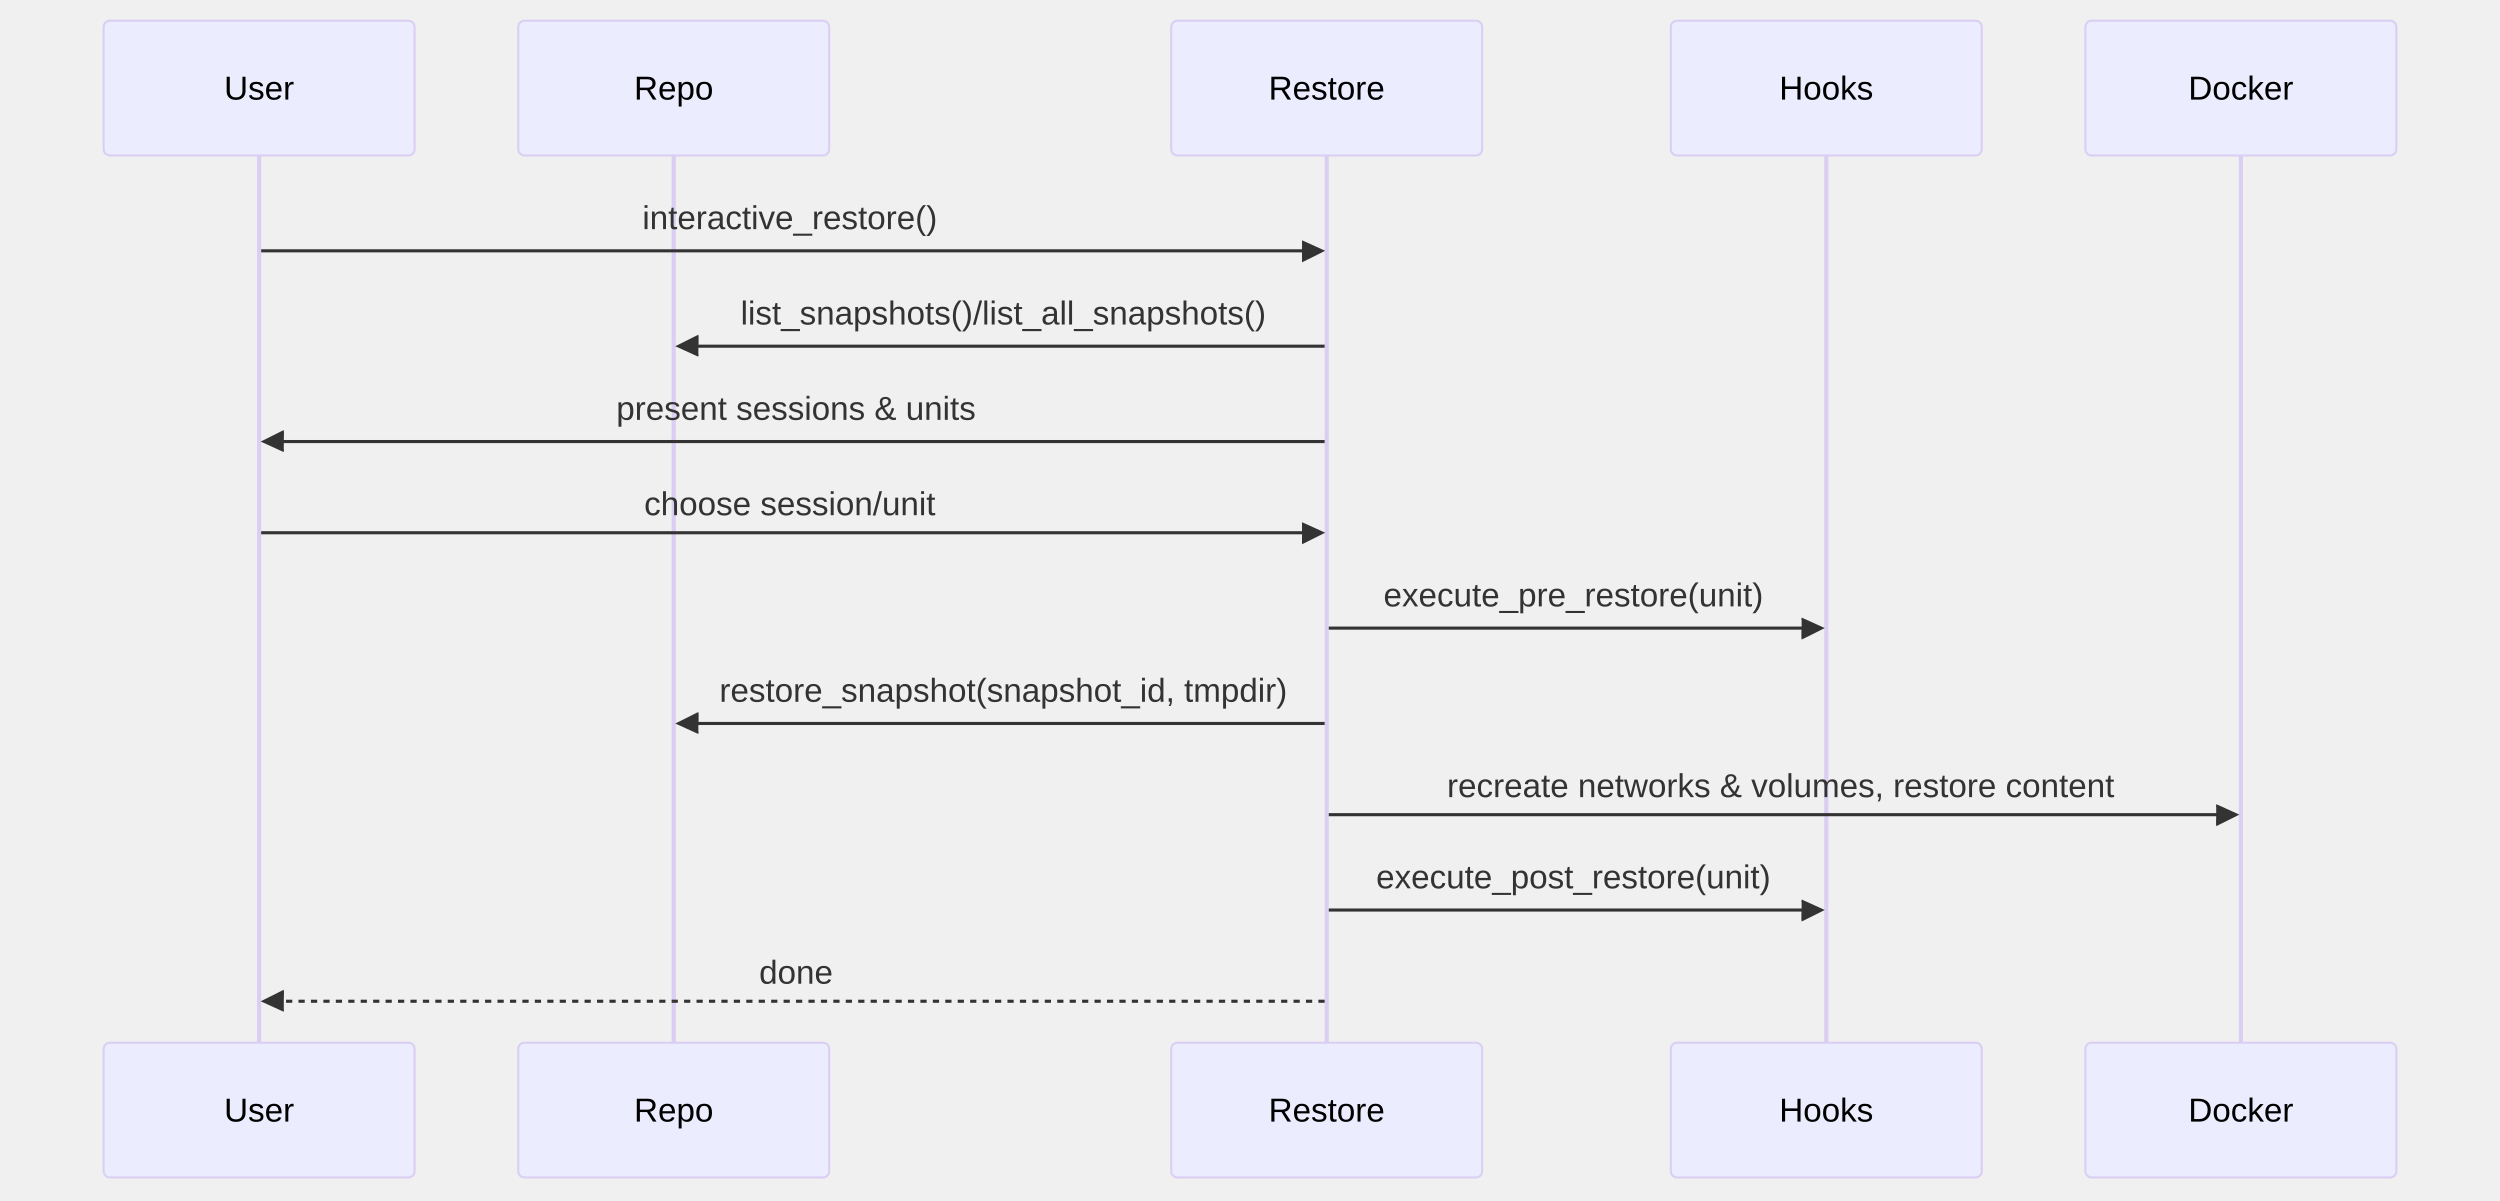
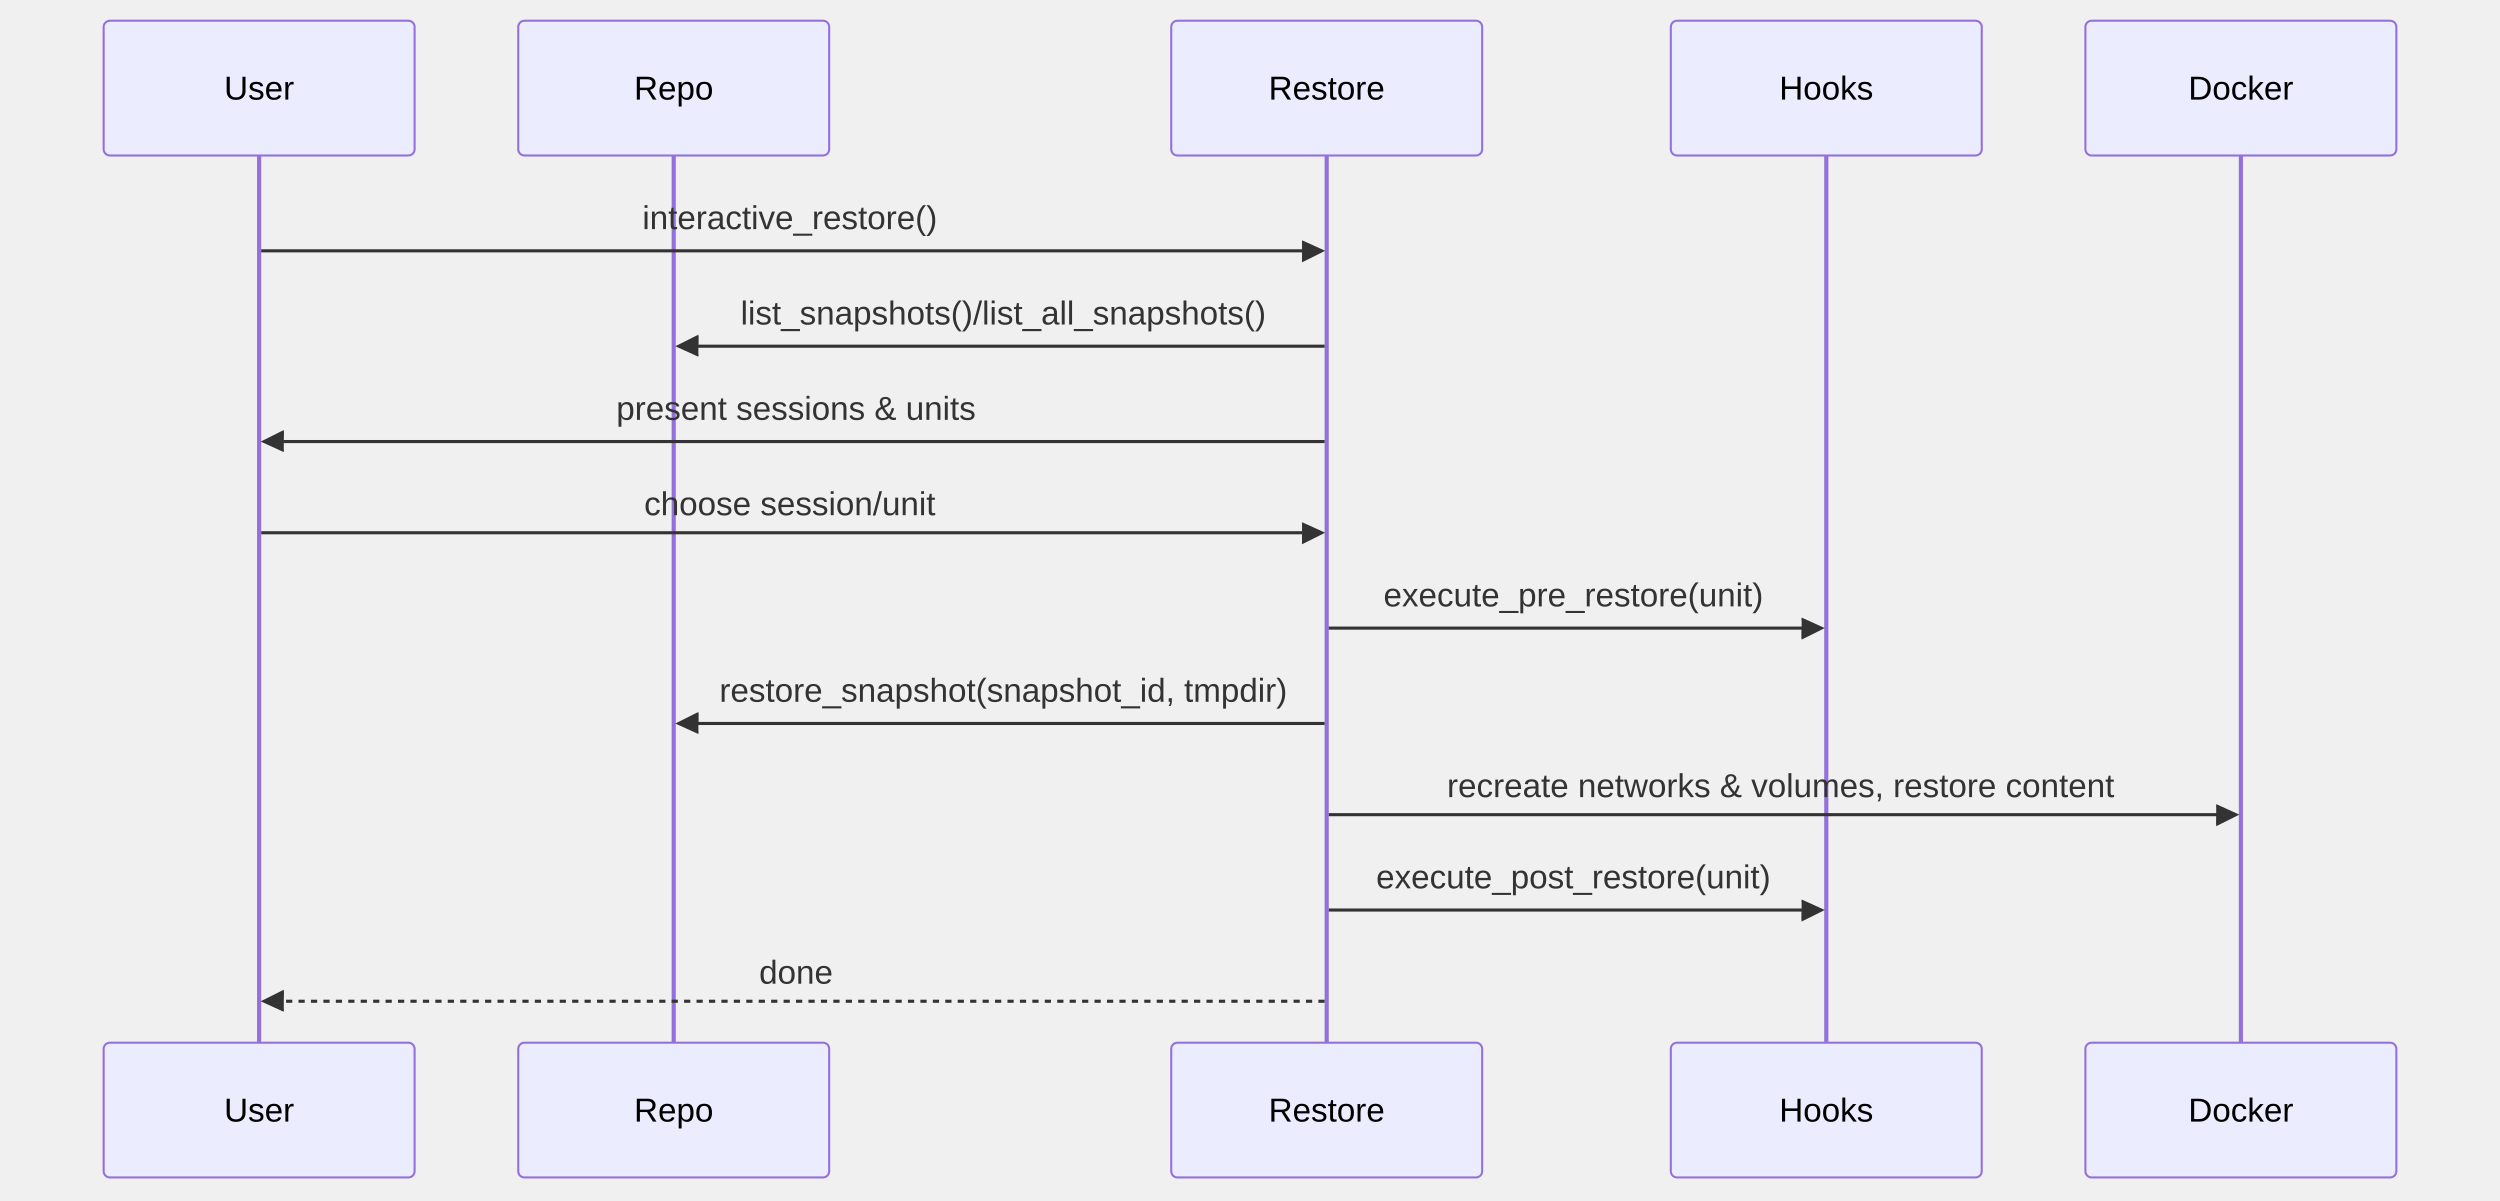
<svg xmlns="http://www.w3.org/2000/svg" id="my-svg" width="100%" style="max-width: 1206px; background-color: white;" viewBox="-50 -10 1206 579" role="graphics-document document" aria-roledescription="sequence">
  <g>
    <rect x="956" y="493" fill="#eaeaea" stroke="#666" width="150" height="65" name="Docker" rx="3" ry="3" class="actor actor-bottom" />
    <text x="1031" y="525.5" dominant-baseline="central" alignment-baseline="central" class="actor actor-box" style="text-anchor: middle; font-size: 16px; font-weight: 400;">
      <tspan x="1031" dy="0">Docker</tspan>
    </text>
  </g>
  <g>
    <rect x="756" y="493" fill="#eaeaea" stroke="#666" width="150" height="65" name="Hooks" rx="3" ry="3" class="actor actor-bottom" />
    <text x="831" y="525.5" dominant-baseline="central" alignment-baseline="central" class="actor actor-box" style="text-anchor: middle; font-size: 16px; font-weight: 400;">
      <tspan x="831" dy="0">Hooks</tspan>
    </text>
  </g>
  <g>
    <rect x="515" y="493" fill="#eaeaea" stroke="#666" width="150" height="65" name="Restore" rx="3" ry="3" class="actor actor-bottom" />
    <text x="590" y="525.5" dominant-baseline="central" alignment-baseline="central" class="actor actor-box" style="text-anchor: middle; font-size: 16px; font-weight: 400;">
      <tspan x="590" dy="0">Restore</tspan>
    </text>
  </g>
  <g>
    <rect x="200" y="493" fill="#eaeaea" stroke="#666" width="150" height="65" name="Repo" rx="3" ry="3" class="actor actor-bottom" />
    <text x="275" y="525.5" dominant-baseline="central" alignment-baseline="central" class="actor actor-box" style="text-anchor: middle; font-size: 16px; font-weight: 400;">
      <tspan x="275" dy="0">Repo</tspan>
    </text>
  </g>
  <g>
    <rect x="0" y="493" fill="#eaeaea" stroke="#666" width="150" height="65" name="User" rx="3" ry="3" class="actor actor-bottom" />
    <text x="75" y="525.5" dominant-baseline="central" alignment-baseline="central" class="actor actor-box" style="text-anchor: middle; font-size: 16px; font-weight: 400;">
      <tspan x="75" dy="0">User</tspan>
    </text>
  </g>
  <g>
-     <line id="actor4" x1="1031" y1="65" x2="1031" y2="493" class="actor-line 200" stroke-width="0.5px" stroke="#999" name="Docker" />
-     <g id="root-4">
+     <line id="actor4" x1="1031" y1="65" x2="1031" y2="493" class="actor-line 200" stroke-width="0.5px" stroke="#999" name="Docker" data-et="life-line" data-id="Docker" />
+     <g id="root-4" data-et="participant" data-type="participant" data-id="Docker">
      <rect x="956" y="0" fill="#eaeaea" stroke="#666" width="150" height="65" name="Docker" rx="3" ry="3" class="actor actor-top" />
      <text x="1031" y="32.5" dominant-baseline="central" alignment-baseline="central" class="actor actor-box" style="text-anchor: middle; font-size: 16px; font-weight: 400;">
        <tspan x="1031" dy="0">Docker</tspan>
      </text>
    </g>
  </g>
  <g>
-     <line id="actor3" x1="831" y1="65" x2="831" y2="493" class="actor-line 200" stroke-width="0.5px" stroke="#999" name="Hooks" />
-     <g id="root-3">
+     <line id="actor3" x1="831" y1="65" x2="831" y2="493" class="actor-line 200" stroke-width="0.5px" stroke="#999" name="Hooks" data-et="life-line" data-id="Hooks" />
+     <g id="root-3" data-et="participant" data-type="participant" data-id="Hooks">
      <rect x="756" y="0" fill="#eaeaea" stroke="#666" width="150" height="65" name="Hooks" rx="3" ry="3" class="actor actor-top" />
      <text x="831" y="32.5" dominant-baseline="central" alignment-baseline="central" class="actor actor-box" style="text-anchor: middle; font-size: 16px; font-weight: 400;">
        <tspan x="831" dy="0">Hooks</tspan>
      </text>
    </g>
  </g>
  <g>
-     <line id="actor2" x1="590" y1="65" x2="590" y2="493" class="actor-line 200" stroke-width="0.5px" stroke="#999" name="Restore" />
-     <g id="root-2">
+     <line id="actor2" x1="590" y1="65" x2="590" y2="493" class="actor-line 200" stroke-width="0.5px" stroke="#999" name="Restore" data-et="life-line" data-id="Restore" />
+     <g id="root-2" data-et="participant" data-type="participant" data-id="Restore">
      <rect x="515" y="0" fill="#eaeaea" stroke="#666" width="150" height="65" name="Restore" rx="3" ry="3" class="actor actor-top" />
      <text x="590" y="32.5" dominant-baseline="central" alignment-baseline="central" class="actor actor-box" style="text-anchor: middle; font-size: 16px; font-weight: 400;">
        <tspan x="590" dy="0">Restore</tspan>
      </text>
    </g>
  </g>
  <g>
-     <line id="actor1" x1="275" y1="65" x2="275" y2="493" class="actor-line 200" stroke-width="0.5px" stroke="#999" name="Repo" />
-     <g id="root-1">
+     <line id="actor1" x1="275" y1="65" x2="275" y2="493" class="actor-line 200" stroke-width="0.5px" stroke="#999" name="Repo" data-et="life-line" data-id="Repo" />
+     <g id="root-1" data-et="participant" data-type="participant" data-id="Repo">
      <rect x="200" y="0" fill="#eaeaea" stroke="#666" width="150" height="65" name="Repo" rx="3" ry="3" class="actor actor-top" />
      <text x="275" y="32.5" dominant-baseline="central" alignment-baseline="central" class="actor actor-box" style="text-anchor: middle; font-size: 16px; font-weight: 400;">
        <tspan x="275" dy="0">Repo</tspan>
      </text>
    </g>
  </g>
  <g>
-     <line id="actor0" x1="75" y1="65" x2="75" y2="493" class="actor-line 200" stroke-width="0.5px" stroke="#999" name="User" />
-     <g id="root-0">
+     <line id="actor0" x1="75" y1="65" x2="75" y2="493" class="actor-line 200" stroke-width="0.5px" stroke="#999" name="User" data-et="life-line" data-id="User" />
+     <g id="root-0" data-et="participant" data-type="participant" data-id="User">
      <rect x="0" y="0" fill="#eaeaea" stroke="#666" width="150" height="65" name="User" rx="3" ry="3" class="actor actor-top" />
      <text x="75" y="32.5" dominant-baseline="central" alignment-baseline="central" class="actor actor-box" style="text-anchor: middle; font-size: 16px; font-weight: 400;">
        <tspan x="75" dy="0">User</tspan>
      </text>
    </g>
  </g>
-   <style>#my-svg{font-family:"trebuchet ms",verdana,arial,sans-serif;font-size:16px;fill:#333;}@keyframes edge-animation-frame{from{stroke-dashoffset:0;}}@keyframes dash{to{stroke-dashoffset:0;}}#my-svg .edge-animation-slow{stroke-dasharray:9,5!important;stroke-dashoffset:900;animation:dash 50s linear infinite;stroke-linecap:round;}#my-svg .edge-animation-fast{stroke-dasharray:9,5!important;stroke-dashoffset:900;animation:dash 20s linear infinite;stroke-linecap:round;}#my-svg .error-icon{fill:#552222;}#my-svg .error-text{fill:#552222;stroke:#552222;}#my-svg .edge-thickness-normal{stroke-width:1px;}#my-svg .edge-thickness-thick{stroke-width:3.5px;}#my-svg .edge-pattern-solid{stroke-dasharray:0;}#my-svg .edge-thickness-invisible{stroke-width:0;fill:none;}#my-svg .edge-pattern-dashed{stroke-dasharray:3;}#my-svg .edge-pattern-dotted{stroke-dasharray:2;}#my-svg .marker{fill:#333333;stroke:#333333;}#my-svg .marker.cross{stroke:#333333;}#my-svg svg{font-family:"trebuchet ms",verdana,arial,sans-serif;font-size:16px;}#my-svg p{margin:0;}#my-svg .actor{stroke:hsl(259.626, 59.777%, 87.902%);fill:#ECECFF;}#my-svg text.actor&gt;tspan{fill:black;stroke:none;}#my-svg .actor-line{stroke:hsl(259.626, 59.777%, 87.902%);}#my-svg .innerArc{stroke-width:1.5;stroke-dasharray:none;}#my-svg .messageLine0{stroke-width:1.5;stroke-dasharray:none;stroke:#333;}#my-svg .messageLine1{stroke-width:1.5;stroke-dasharray:2,2;stroke:#333;}#my-svg #arrowhead path{fill:#333;stroke:#333;}#my-svg .sequenceNumber{fill:white;}#my-svg #sequencenumber{fill:#333;}#my-svg #crosshead path{fill:#333;stroke:#333;}#my-svg .messageText{fill:#333;stroke:none;}#my-svg .labelBox{stroke:hsl(259.626, 59.777%, 87.902%);fill:#ECECFF;}#my-svg .labelText,#my-svg .labelText&gt;tspan{fill:black;stroke:none;}#my-svg .loopText,#my-svg .loopText&gt;tspan{fill:black;stroke:none;}#my-svg .loopLine{stroke-width:2px;stroke-dasharray:2,2;stroke:hsl(259.626, 59.777%, 87.902%);fill:hsl(259.626, 59.777%, 87.902%);}#my-svg .note{stroke:#aaaa33;fill:#fff5ad;}#my-svg .noteText,#my-svg .noteText&gt;tspan{fill:black;stroke:none;}#my-svg .activation0{fill:#f4f4f4;stroke:#666;}#my-svg .activation1{fill:#f4f4f4;stroke:#666;}#my-svg .activation2{fill:#f4f4f4;stroke:#666;}#my-svg .actorPopupMenu{position:absolute;}#my-svg .actorPopupMenuPanel{position:absolute;fill:#ECECFF;box-shadow:0px 8px 16px 0px rgba(0,0,0,0.2);filter:drop-shadow(3px 5px 2px rgb(0 0 0 / 0.4));}#my-svg .actor-man line{stroke:hsl(259.626, 59.777%, 87.902%);fill:#ECECFF;}#my-svg .actor-man circle,#my-svg line{stroke:hsl(259.626, 59.777%, 87.902%);fill:#ECECFF;stroke-width:2px;}#my-svg :root{--mermaid-font-family:"trebuchet ms",verdana,arial,sans-serif;}</style>
+   <style>#my-svg{font-family:"trebuchet ms",verdana,arial,sans-serif;font-size:16px;fill:#333;}@keyframes edge-animation-frame{from{stroke-dashoffset:0;}}@keyframes dash{to{stroke-dashoffset:0;}}#my-svg .edge-animation-slow{stroke-dasharray:9,5!important;stroke-dashoffset:900;animation:dash 50s linear infinite;stroke-linecap:round;}#my-svg .edge-animation-fast{stroke-dasharray:9,5!important;stroke-dashoffset:900;animation:dash 20s linear infinite;stroke-linecap:round;}#my-svg .error-icon{fill:#552222;}#my-svg .error-text{fill:#552222;stroke:#552222;}#my-svg .edge-thickness-normal{stroke-width:1px;}#my-svg .edge-thickness-thick{stroke-width:3.5px;}#my-svg .edge-pattern-solid{stroke-dasharray:0;}#my-svg .edge-thickness-invisible{stroke-width:0;fill:none;}#my-svg .edge-pattern-dashed{stroke-dasharray:3;}#my-svg .edge-pattern-dotted{stroke-dasharray:2;}#my-svg .marker{fill:#333333;stroke:#333333;}#my-svg .marker.cross{stroke:#333333;}#my-svg svg{font-family:"trebuchet ms",verdana,arial,sans-serif;font-size:16px;}#my-svg p{margin:0;}#my-svg .actor{stroke:#9370DB;fill:#ECECFF;stroke-width:1;}#my-svg rect.actor.outer-path[data-look="neo"]{filter:drop-shadow(1px 2px 2px rgba(185, 185, 185, 1));}#my-svg rect.note[data-look="neo"]{stroke:#aaaa33;fill:#fff5ad;filter:drop-shadow(1px 2px 2px rgba(185, 185, 185, 1));}#my-svg text.actor&gt;tspan{fill:black;stroke:none;}#my-svg .actor-line{stroke:#9370DB;}#my-svg .innerArc{stroke-width:1.5;stroke-dasharray:none;}#my-svg .messageLine0{stroke-width:1.5;stroke-dasharray:none;stroke:#333;}#my-svg .messageLine1{stroke-width:1.5;stroke-dasharray:2,2;stroke:#333;}#my-svg [id$="-arrowhead"] path{fill:#333;stroke:#333;}#my-svg .sequenceNumber{fill:white;}#my-svg [id$="-sequencenumber"]{fill:#333;}#my-svg [id$="-crosshead"] path{fill:#333;stroke:#333;}#my-svg .messageText{fill:#333;stroke:none;}#my-svg .labelBox{stroke:#9370DB;fill:#ECECFF;filter:none;}#my-svg .labelText,#my-svg .labelText&gt;tspan{fill:black;stroke:none;}#my-svg .loopText,#my-svg .loopText&gt;tspan{fill:black;stroke:none;}#my-svg .loopLine{stroke-width:2px;stroke-dasharray:2,2;stroke:#9370DB;fill:#9370DB;}#my-svg .note{stroke:#aaaa33;fill:#fff5ad;}#my-svg .noteText,#my-svg .noteText&gt;tspan{fill:black;stroke:none;font-weight:normal;}#my-svg .activation0{fill:#f4f4f4;stroke:#666;}#my-svg .activation1{fill:#f4f4f4;stroke:#666;}#my-svg .activation2{fill:#f4f4f4;stroke:#666;}#my-svg .actorPopupMenu{position:absolute;}#my-svg .actorPopupMenuPanel{position:absolute;fill:#ECECFF;box-shadow:0px 8px 16px 0px rgba(0,0,0,0.2);filter:drop-shadow(3px 5px 2px rgb(0 0 0 / 0.4));}#my-svg .actor-man circle,#my-svg line{fill:#ECECFF;stroke-width:2px;}#my-svg g rect.rect{filter:drop-shadow(1px 2px 2px rgba(185, 185, 185, 1));stroke:#9370DB;}#my-svg .node .neo-node{stroke:#9370DB;}#my-svg [data-look="neo"].node rect,#my-svg [data-look="neo"].cluster rect,#my-svg [data-look="neo"].node polygon{stroke:#9370DB;filter:drop-shadow(1px 2px 2px rgba(185, 185, 185, 1));}#my-svg [data-look="neo"].node path{stroke:#9370DB;stroke-width:1px;}#my-svg [data-look="neo"].node .outer-path{filter:drop-shadow(1px 2px 2px rgba(185, 185, 185, 1));}#my-svg [data-look="neo"].node .neo-line path{stroke:#9370DB;filter:none;}#my-svg [data-look="neo"].node circle{stroke:#9370DB;filter:drop-shadow(1px 2px 2px rgba(185, 185, 185, 1));}#my-svg [data-look="neo"].node circle .state-start{fill:#000000;}#my-svg [data-look="neo"].icon-shape .icon{fill:#9370DB;filter:drop-shadow(1px 2px 2px rgba(185, 185, 185, 1));}#my-svg [data-look="neo"].icon-shape .icon-neo path{stroke:#9370DB;filter:drop-shadow(1px 2px 2px rgba(185, 185, 185, 1));}#my-svg :root{--mermaid-font-family:"trebuchet ms",verdana,arial,sans-serif;}</style>
  <g />
  <defs>
-     <symbol id="computer" width="24" height="24">
+     <symbol id="my-svg-computer" width="24" height="24">
      <path transform="scale(.5)" d="M2 2v13h20v-13h-20zm18 11h-16v-9h16v9zm-10.228 6l.466-1h3.524l.467 1h-4.457zm14.228 3h-24l2-6h2.104l-1.33 4h18.45l-1.297-4h2.073l2 6zm-5-10h-14v-7h14v7z" />
    </symbol>
  </defs>
  <defs>
-     <symbol id="database" fill-rule="evenodd" clip-rule="evenodd">
+     <symbol id="my-svg-database" fill-rule="evenodd" clip-rule="evenodd">
      <path transform="scale(.5)" d="M12.258.001l.256.004.255.005.253.008.251.01.249.012.247.015.246.016.242.019.241.02.239.023.236.024.233.027.231.028.229.031.225.032.223.034.22.036.217.038.214.04.211.041.208.043.205.045.201.046.198.048.194.05.191.051.187.053.183.054.18.056.175.057.172.059.168.06.163.061.16.063.155.064.15.066.074.033.073.033.071.034.07.034.069.035.068.035.067.035.066.035.064.036.064.036.062.036.06.036.06.037.058.037.058.037.055.038.055.038.053.038.052.038.051.039.05.039.048.039.047.039.045.04.044.04.043.04.041.04.04.041.039.041.037.041.036.041.034.041.033.042.032.042.03.042.029.042.027.042.026.043.024.043.023.043.021.043.02.043.018.044.017.043.015.044.013.044.012.044.011.045.009.044.007.045.006.045.004.045.002.045.001.045v17l-.001.045-.002.045-.004.045-.006.045-.007.045-.009.044-.011.045-.012.044-.013.044-.015.044-.017.043-.018.044-.02.043-.021.043-.023.043-.024.043-.026.043-.027.042-.029.042-.03.042-.032.042-.033.042-.034.041-.036.041-.037.041-.039.041-.04.041-.041.04-.043.04-.044.04-.045.04-.047.039-.048.039-.05.039-.051.039-.052.038-.053.038-.055.038-.055.038-.058.037-.058.037-.06.037-.06.036-.062.036-.064.036-.064.036-.066.035-.067.035-.068.035-.069.035-.07.034-.071.034-.073.033-.074.033-.15.066-.155.064-.16.063-.163.061-.168.06-.172.059-.175.057-.18.056-.183.054-.187.053-.191.051-.194.05-.198.048-.201.046-.205.045-.208.043-.211.041-.214.04-.217.038-.22.036-.223.034-.225.032-.229.031-.231.028-.233.027-.236.024-.239.023-.241.02-.242.019-.246.016-.247.015-.249.012-.251.01-.253.008-.255.005-.256.004-.258.001-.258-.001-.256-.004-.255-.005-.253-.008-.251-.01-.249-.012-.247-.015-.245-.016-.243-.019-.241-.02-.238-.023-.236-.024-.234-.027-.231-.028-.228-.031-.226-.032-.223-.034-.22-.036-.217-.038-.214-.04-.211-.041-.208-.043-.204-.045-.201-.046-.198-.048-.195-.05-.19-.051-.187-.053-.184-.054-.179-.056-.176-.057-.172-.059-.167-.06-.164-.061-.159-.063-.155-.064-.151-.066-.074-.033-.072-.033-.072-.034-.07-.034-.069-.035-.068-.035-.067-.035-.066-.035-.064-.036-.063-.036-.062-.036-.061-.036-.06-.037-.058-.037-.057-.037-.056-.038-.055-.038-.053-.038-.052-.038-.051-.039-.049-.039-.049-.039-.046-.039-.046-.04-.044-.04-.043-.04-.041-.04-.04-.041-.039-.041-.037-.041-.036-.041-.034-.041-.033-.042-.032-.042-.03-.042-.029-.042-.027-.042-.026-.043-.024-.043-.023-.043-.021-.043-.02-.043-.018-.044-.017-.043-.015-.044-.013-.044-.012-.044-.011-.045-.009-.044-.007-.045-.006-.045-.004-.045-.002-.045-.001-.045v-17l.001-.045.002-.045.004-.045.006-.045.007-.045.009-.044.011-.045.012-.044.013-.044.015-.044.017-.043.018-.044.02-.043.021-.043.023-.043.024-.043.026-.043.027-.042.029-.042.03-.042.032-.042.033-.042.034-.041.036-.041.037-.041.039-.041.04-.041.041-.04.043-.04.044-.04.046-.04.046-.039.049-.039.049-.039.051-.039.052-.038.053-.038.055-.038.056-.038.057-.037.058-.037.06-.037.061-.036.062-.036.063-.036.064-.036.066-.035.067-.035.068-.035.069-.035.07-.034.072-.034.072-.033.074-.033.151-.066.155-.064.159-.063.164-.061.167-.06.172-.059.176-.057.179-.056.184-.054.187-.053.19-.051.195-.05.198-.048.201-.046.204-.045.208-.043.211-.041.214-.04.217-.038.22-.036.223-.034.226-.032.228-.031.231-.028.234-.027.236-.024.238-.023.241-.02.243-.019.245-.016.247-.015.249-.012.251-.01.253-.008.255-.005.256-.004.258-.001.258.001zm-9.258 20.499v.01l.001.021.003.021.004.022.005.021.006.022.007.022.009.023.01.022.011.023.012.023.013.023.015.023.016.024.017.023.018.024.019.024.021.024.022.025.023.024.024.025.052.049.056.05.061.051.066.051.07.051.075.051.079.052.084.052.088.052.092.052.097.052.102.051.105.052.11.052.114.051.119.051.123.051.127.05.131.05.135.05.139.048.144.049.147.047.152.047.155.047.16.045.163.045.167.043.171.043.176.041.178.041.183.039.187.039.19.037.194.035.197.035.202.033.204.031.209.03.212.029.216.027.219.025.222.024.226.021.23.02.233.018.236.016.24.015.243.012.246.01.249.008.253.005.256.004.259.001.26-.001.257-.004.254-.005.25-.008.247-.011.244-.012.241-.014.237-.016.233-.018.231-.021.226-.021.224-.024.22-.026.216-.027.212-.028.21-.031.205-.031.202-.034.198-.034.194-.036.191-.037.187-.039.183-.04.179-.04.175-.042.172-.043.168-.044.163-.045.16-.046.155-.046.152-.047.148-.048.143-.049.139-.049.136-.05.131-.05.126-.05.123-.051.118-.052.114-.051.11-.052.106-.052.101-.052.096-.052.092-.052.088-.053.083-.051.079-.052.074-.052.07-.051.065-.051.06-.051.056-.05.051-.05.023-.024.023-.025.021-.024.02-.024.019-.024.018-.024.017-.024.015-.023.014-.024.013-.023.012-.023.01-.023.01-.022.008-.022.006-.022.006-.022.004-.022.004-.021.001-.021.001-.021v-4.127l-.077.055-.08.053-.083.054-.085.053-.087.052-.09.052-.093.051-.095.05-.097.05-.1.049-.102.049-.105.048-.106.047-.109.047-.111.046-.114.045-.115.045-.118.044-.12.043-.122.042-.124.042-.126.041-.128.04-.13.04-.132.038-.134.038-.135.037-.138.037-.139.035-.142.035-.143.034-.144.033-.147.032-.148.031-.15.03-.151.03-.153.029-.154.027-.156.027-.158.026-.159.025-.161.024-.162.023-.163.022-.165.021-.166.02-.167.019-.169.018-.169.017-.171.016-.173.015-.173.014-.175.013-.175.012-.177.011-.178.01-.179.008-.179.008-.181.006-.182.005-.182.004-.184.003-.184.002h-.37l-.184-.002-.184-.003-.182-.004-.182-.005-.181-.006-.179-.008-.179-.008-.178-.01-.176-.011-.176-.012-.175-.013-.173-.014-.172-.015-.171-.016-.17-.017-.169-.018-.167-.019-.166-.02-.165-.021-.163-.022-.162-.023-.161-.024-.159-.025-.157-.026-.156-.027-.155-.027-.153-.029-.151-.03-.15-.03-.148-.031-.146-.032-.145-.033-.143-.034-.141-.035-.14-.035-.137-.037-.136-.037-.134-.038-.132-.038-.13-.04-.128-.04-.126-.041-.124-.042-.122-.042-.12-.044-.117-.043-.116-.045-.113-.045-.112-.046-.109-.047-.106-.047-.105-.048-.102-.049-.1-.049-.097-.05-.095-.05-.093-.052-.09-.051-.087-.052-.085-.053-.083-.054-.08-.054-.077-.054v4.127zm0-5.654v.011l.001.021.003.021.004.021.005.022.006.022.007.022.009.022.01.022.011.023.012.023.013.023.015.024.016.023.017.024.018.024.019.024.021.024.022.024.023.025.024.024.052.05.056.05.061.05.066.051.07.051.075.052.079.051.084.052.088.052.092.052.097.052.102.052.105.052.11.051.114.051.119.052.123.05.127.051.131.05.135.049.139.049.144.048.147.048.152.047.155.046.16.045.163.045.167.044.171.042.176.042.178.04.183.04.187.038.19.037.194.036.197.034.202.033.204.032.209.03.212.028.216.027.219.025.222.024.226.022.23.02.233.018.236.016.24.014.243.012.246.01.249.008.253.006.256.003.259.001.26-.001.257-.003.254-.006.25-.008.247-.01.244-.012.241-.015.237-.016.233-.018.231-.02.226-.022.224-.024.22-.025.216-.027.212-.029.21-.03.205-.032.202-.033.198-.035.194-.036.191-.037.187-.039.183-.039.179-.041.175-.042.172-.043.168-.044.163-.045.16-.045.155-.047.152-.047.148-.048.143-.048.139-.05.136-.049.131-.05.126-.051.123-.051.118-.051.114-.052.11-.052.106-.052.101-.052.096-.052.092-.052.088-.052.083-.052.079-.052.074-.051.07-.052.065-.051.06-.05.056-.051.051-.049.023-.025.023-.024.021-.025.02-.024.019-.024.018-.024.017-.024.015-.023.014-.023.013-.024.012-.022.01-.023.01-.023.008-.022.006-.022.006-.022.004-.021.004-.022.001-.021.001-.021v-4.139l-.077.054-.08.054-.083.054-.085.052-.087.053-.09.051-.093.051-.095.051-.097.05-.1.049-.102.049-.105.048-.106.047-.109.047-.111.046-.114.045-.115.044-.118.044-.12.044-.122.042-.124.042-.126.041-.128.04-.13.039-.132.039-.134.038-.135.037-.138.036-.139.036-.142.035-.143.033-.144.033-.147.033-.148.031-.15.03-.151.03-.153.028-.154.028-.156.027-.158.026-.159.025-.161.024-.162.023-.163.022-.165.021-.166.02-.167.019-.169.018-.169.017-.171.016-.173.015-.173.014-.175.013-.175.012-.177.011-.178.009-.179.009-.179.007-.181.007-.182.005-.182.004-.184.003-.184.002h-.37l-.184-.002-.184-.003-.182-.004-.182-.005-.181-.007-.179-.007-.179-.009-.178-.009-.176-.011-.176-.012-.175-.013-.173-.014-.172-.015-.171-.016-.17-.017-.169-.018-.167-.019-.166-.02-.165-.021-.163-.022-.162-.023-.161-.024-.159-.025-.157-.026-.156-.027-.155-.028-.153-.028-.151-.03-.15-.03-.148-.031-.146-.033-.145-.033-.143-.033-.141-.035-.14-.036-.137-.036-.136-.037-.134-.038-.132-.039-.13-.039-.128-.04-.126-.041-.124-.042-.122-.043-.12-.043-.117-.044-.116-.044-.113-.046-.112-.046-.109-.046-.106-.047-.105-.048-.102-.049-.1-.049-.097-.05-.095-.051-.093-.051-.09-.051-.087-.053-.085-.052-.083-.054-.08-.054-.077-.054v4.139zm0-5.666v.011l.001.02.003.022.004.021.005.022.006.021.007.022.009.023.01.022.011.023.012.023.013.023.015.023.016.024.017.024.018.023.019.024.021.025.022.024.023.024.024.025.052.05.056.05.061.05.066.051.07.051.075.052.079.051.084.052.088.052.092.052.097.052.102.052.105.051.11.052.114.051.119.051.123.051.127.05.131.05.135.05.139.049.144.048.147.048.152.047.155.046.16.045.163.045.167.043.171.043.176.042.178.04.183.04.187.038.19.037.194.036.197.034.202.033.204.032.209.03.212.028.216.027.219.025.222.024.226.021.23.02.233.018.236.017.24.014.243.012.246.01.249.008.253.006.256.003.259.001.26-.001.257-.003.254-.006.25-.008.247-.01.244-.013.241-.014.237-.016.233-.018.231-.02.226-.022.224-.024.22-.025.216-.027.212-.029.21-.03.205-.032.202-.033.198-.035.194-.036.191-.037.187-.039.183-.039.179-.041.175-.042.172-.043.168-.044.163-.045.16-.045.155-.047.152-.047.148-.048.143-.049.139-.049.136-.049.131-.051.126-.05.123-.051.118-.052.114-.051.11-.052.106-.052.101-.052.096-.052.092-.052.088-.052.083-.052.079-.052.074-.052.07-.051.065-.051.06-.051.056-.05.051-.049.023-.025.023-.025.021-.024.02-.024.019-.024.018-.024.017-.024.015-.023.014-.024.013-.023.012-.023.01-.022.01-.023.008-.022.006-.022.006-.022.004-.022.004-.021.001-.021.001-.021v-4.153l-.077.054-.08.054-.083.053-.085.053-.087.053-.09.051-.093.051-.095.051-.097.05-.1.049-.102.048-.105.048-.106.048-.109.046-.111.046-.114.046-.115.044-.118.044-.12.043-.122.043-.124.042-.126.041-.128.04-.13.039-.132.039-.134.038-.135.037-.138.036-.139.036-.142.034-.143.034-.144.033-.147.032-.148.032-.15.03-.151.03-.153.028-.154.028-.156.027-.158.026-.159.024-.161.024-.162.023-.163.023-.165.021-.166.02-.167.019-.169.018-.169.017-.171.016-.173.015-.173.014-.175.013-.175.012-.177.01-.178.01-.179.009-.179.007-.181.006-.182.006-.182.004-.184.003-.184.001-.185.001-.185-.001-.184-.001-.184-.003-.182-.004-.182-.006-.181-.006-.179-.007-.179-.009-.178-.01-.176-.01-.176-.012-.175-.013-.173-.014-.172-.015-.171-.016-.17-.017-.169-.018-.167-.019-.166-.02-.165-.021-.163-.023-.162-.023-.161-.024-.159-.024-.157-.026-.156-.027-.155-.028-.153-.028-.151-.03-.15-.03-.148-.032-.146-.032-.145-.033-.143-.034-.141-.034-.14-.036-.137-.036-.136-.037-.134-.038-.132-.039-.13-.039-.128-.041-.126-.041-.124-.041-.122-.043-.12-.043-.117-.044-.116-.044-.113-.046-.112-.046-.109-.046-.106-.048-.105-.048-.102-.048-.1-.05-.097-.049-.095-.051-.093-.051-.09-.052-.087-.052-.085-.053-.083-.053-.08-.054-.077-.054v4.153zm8.74-8.179l-.257.004-.254.005-.25.008-.247.011-.244.012-.241.014-.237.016-.233.018-.231.021-.226.022-.224.023-.22.026-.216.027-.212.028-.21.031-.205.032-.202.033-.198.034-.194.036-.191.038-.187.038-.183.04-.179.041-.175.042-.172.043-.168.043-.163.045-.16.046-.155.046-.152.048-.148.048-.143.048-.139.049-.136.05-.131.05-.126.051-.123.051-.118.051-.114.052-.11.052-.106.052-.101.052-.096.052-.092.052-.088.052-.083.052-.079.052-.074.051-.07.052-.065.051-.06.05-.056.05-.051.05-.023.025-.023.024-.021.024-.02.025-.019.024-.018.024-.017.023-.015.024-.014.023-.013.023-.012.023-.01.023-.01.022-.008.022-.006.023-.006.021-.004.022-.004.021-.001.021-.001.021.001.021.001.021.004.021.004.022.006.021.006.023.008.022.01.022.01.023.012.023.013.023.014.023.015.024.017.023.018.024.019.024.02.025.021.024.023.024.023.025.051.05.056.05.06.05.065.051.07.052.074.051.079.052.083.052.088.052.092.052.096.052.101.052.106.052.11.052.114.052.118.051.123.051.126.051.131.05.136.05.139.049.143.048.148.048.152.048.155.046.16.046.163.045.168.043.172.043.175.042.179.041.183.04.187.038.191.038.194.036.198.034.202.033.205.032.21.031.212.028.216.027.22.026.224.023.226.022.231.021.233.018.237.016.241.014.244.012.247.011.25.008.254.005.257.004.26.001.26-.001.257-.004.254-.005.25-.008.247-.011.244-.012.241-.014.237-.016.233-.018.231-.021.226-.022.224-.023.22-.026.216-.027.212-.028.21-.031.205-.032.202-.033.198-.034.194-.036.191-.038.187-.038.183-.04.179-.041.175-.042.172-.043.168-.043.163-.045.16-.046.155-.046.152-.048.148-.048.143-.048.139-.049.136-.05.131-.05.126-.051.123-.051.118-.051.114-.052.11-.052.106-.052.101-.052.096-.052.092-.052.088-.052.083-.052.079-.052.074-.051.07-.052.065-.051.06-.05.056-.05.051-.05.023-.025.023-.024.021-.024.02-.025.019-.024.018-.024.017-.023.015-.024.014-.023.013-.023.012-.023.01-.023.01-.022.008-.022.006-.023.006-.021.004-.022.004-.021.001-.021.001-.021-.001-.021-.001-.021-.004-.021-.004-.022-.006-.021-.006-.023-.008-.022-.01-.022-.01-.023-.012-.023-.013-.023-.014-.023-.015-.024-.017-.023-.018-.024-.019-.024-.02-.025-.021-.024-.023-.024-.023-.025-.051-.05-.056-.05-.06-.05-.065-.051-.07-.052-.074-.051-.079-.052-.083-.052-.088-.052-.092-.052-.096-.052-.101-.052-.106-.052-.11-.052-.114-.052-.118-.051-.123-.051-.126-.051-.131-.05-.136-.05-.139-.049-.143-.048-.148-.048-.152-.048-.155-.046-.16-.046-.163-.045-.168-.043-.172-.043-.175-.042-.179-.041-.183-.04-.187-.038-.191-.038-.194-.036-.198-.034-.202-.033-.205-.032-.21-.031-.212-.028-.216-.027-.22-.026-.224-.023-.226-.022-.231-.021-.233-.018-.237-.016-.241-.014-.244-.012-.247-.011-.25-.008-.254-.005-.257-.004-.26-.001-.26.001z" />
    </symbol>
  </defs>
  <defs>
-     <symbol id="clock" width="24" height="24">
+     <symbol id="my-svg-clock" width="24" height="24">
      <path transform="scale(.5)" d="M12 2c5.514 0 10 4.486 10 10s-4.486 10-10 10-10-4.486-10-10 4.486-10 10-10zm0-2c-6.627 0-12 5.373-12 12s5.373 12 12 12 12-5.373 12-12-5.373-12-12-12zm5.848 12.459c.202.038.202.333.001.372-1.907.361-6.045 1.111-6.547 1.111-.719 0-1.301-.582-1.301-1.301 0-.512.77-5.447 1.125-7.445.034-.192.312-.181.343.014l.985 6.238 5.394 1.011z" />
    </symbol>
  </defs>
  <defs>
-     <marker id="arrowhead" refX="7.9" refY="5" markerUnits="userSpaceOnUse" markerWidth="12" markerHeight="12" orient="auto-start-reverse">
+     <marker id="my-svg-arrowhead" refX="7.9" refY="5" markerUnits="userSpaceOnUse" markerWidth="12" markerHeight="12" orient="auto-start-reverse">
      <path d="M -1 0 L 10 5 L 0 10 z" />
    </marker>
  </defs>
  <defs>
-     <marker id="crosshead" markerWidth="15" markerHeight="8" orient="auto" refX="4" refY="4.5">
+     <marker id="my-svg-crosshead" markerWidth="15" markerHeight="8" orient="auto" refX="4" refY="4.5">
      <path fill="none" stroke="#000000" stroke-width="1pt" d="M 1,2 L 6,7 M 6,2 L 1,7" style="stroke-dasharray: 0, 0;" />
    </marker>
  </defs>
  <defs>
-     <marker id="filled-head" refX="15.5" refY="7" markerWidth="20" markerHeight="28" orient="auto">
+     <marker id="my-svg-filled-head" refX="15.5" refY="7" markerWidth="20" markerHeight="28" orient="auto">
      <path d="M 18,7 L9,13 L14,7 L9,1 Z" />
    </marker>
  </defs>
  <defs>
-     <marker id="sequencenumber" refX="15" refY="15" markerWidth="60" markerHeight="40" orient="auto">
+     <marker id="my-svg-sequencenumber" refX="15" refY="15" markerWidth="60" markerHeight="40" orient="auto">
      <circle cx="15" cy="15" r="6" />
    </marker>
  </defs>
  <defs>
-     <marker id="solidTopArrowHead" refX="7.9" refY="7.25" markerUnits="userSpaceOnUse" markerWidth="12" markerHeight="12" orient="auto-start-reverse">
+     <marker id="my-svg-solidTopArrowHead" refX="7.9" refY="7.25" markerUnits="userSpaceOnUse" markerWidth="12" markerHeight="12" orient="auto-start-reverse">
      <path d="M 0 0 L 10 8 L 0 8 z" />
    </marker>
  </defs>
  <defs>
-     <marker id="solidBottomArrowHead" refX="7.9" refY="0.75" markerUnits="userSpaceOnUse" markerWidth="12" markerHeight="12" orient="auto-start-reverse">
+     <marker id="my-svg-solidBottomArrowHead" refX="7.9" refY="0.75" markerUnits="userSpaceOnUse" markerWidth="12" markerHeight="12" orient="auto-start-reverse">
      <path d="M 0 0 L 10 0 L 0 8 z" />
    </marker>
  </defs>
  <defs>
-     <marker id="stickTopArrowHead" refX="7.5" refY="7" markerUnits="userSpaceOnUse" markerWidth="12" markerHeight="12" orient="auto-start-reverse">
+     <marker id="my-svg-stickTopArrowHead" refX="7.5" refY="7" markerUnits="userSpaceOnUse" markerWidth="12" markerHeight="12" orient="auto-start-reverse">
      <path d="M 0 0 L 7 7" stroke="black" stroke-width="1.5" fill="none" />
    </marker>
  </defs>
  <defs>
-     <marker id="stickBottomArrowHead" refX="7.5" refY="0" markerUnits="userSpaceOnUse" markerWidth="12" markerHeight="12" orient="auto-start-reverse">
+     <marker id="my-svg-stickBottomArrowHead" refX="7.5" refY="0" markerUnits="userSpaceOnUse" markerWidth="12" markerHeight="12" orient="auto-start-reverse">
      <path d="M 0 7 L 7 0" stroke="black" stroke-width="1.5" fill="none" />
    </marker>
  </defs>
  <text x="331" y="80" text-anchor="middle" dominant-baseline="middle" alignment-baseline="middle" class="messageText" dy="1em" style="font-size: 16px; font-weight: 400;">interactive_restore()</text>
-   <line x1="76" y1="111" x2="586" y2="111" class="messageLine0" stroke-width="2" stroke="none" marker-end="url(#arrowhead)" style="fill: none;" />
+   <line x1="76" y1="111" x2="586" y2="111" class="messageLine0" data-et="message" data-id="i0" data-from="User" data-to="Restore" stroke-width="2" stroke="none" marker-end="url(#my-svg-arrowhead)" style="fill: none;" />
  <text x="434" y="126" text-anchor="middle" dominant-baseline="middle" alignment-baseline="middle" class="messageText" dy="1em" style="font-size: 16px; font-weight: 400;">list_snapshots()/list_all_snapshots()</text>
-   <line x1="589" y1="157" x2="279" y2="157" class="messageLine0" stroke-width="2" stroke="none" marker-end="url(#arrowhead)" style="fill: none;" />
+   <line x1="589" y1="157" x2="279" y2="157" class="messageLine0" data-et="message" data-id="i1" data-from="Restore" data-to="Repo" stroke-width="2" stroke="none" marker-end="url(#my-svg-arrowhead)" style="fill: none;" />
  <text x="334" y="172" text-anchor="middle" dominant-baseline="middle" alignment-baseline="middle" class="messageText" dy="1em" style="font-size: 16px; font-weight: 400;">present sessions &amp; units</text>
-   <line x1="589" y1="203" x2="79" y2="203" class="messageLine0" stroke-width="2" stroke="none" marker-end="url(#arrowhead)" style="fill: none;" />
+   <line x1="589" y1="203" x2="79" y2="203" class="messageLine0" data-et="message" data-id="i2" data-from="Restore" data-to="User" stroke-width="2" stroke="none" marker-end="url(#my-svg-arrowhead)" style="fill: none;" />
  <text x="331" y="218" text-anchor="middle" dominant-baseline="middle" alignment-baseline="middle" class="messageText" dy="1em" style="font-size: 16px; font-weight: 400;">choose session/unit</text>
-   <line x1="76" y1="247" x2="586" y2="247" class="messageLine0" stroke-width="2" stroke="none" marker-end="url(#arrowhead)" style="fill: none;" />
+   <line x1="76" y1="247" x2="586" y2="247" class="messageLine0" data-et="message" data-id="i3" data-from="User" data-to="Restore" stroke-width="2" stroke="none" marker-end="url(#my-svg-arrowhead)" style="fill: none;" />
  <text x="709" y="262" text-anchor="middle" dominant-baseline="middle" alignment-baseline="middle" class="messageText" dy="1em" style="font-size: 16px; font-weight: 400;">execute_pre_restore(unit)</text>
-   <line x1="591" y1="293" x2="827" y2="293" class="messageLine0" stroke-width="2" stroke="none" marker-end="url(#arrowhead)" style="fill: none;" />
+   <line x1="591" y1="293" x2="827" y2="293" class="messageLine0" data-et="message" data-id="i4" data-from="Restore" data-to="Hooks" stroke-width="2" stroke="none" marker-end="url(#my-svg-arrowhead)" style="fill: none;" />
  <text x="434" y="308" text-anchor="middle" dominant-baseline="middle" alignment-baseline="middle" class="messageText" dy="1em" style="font-size: 16px; font-weight: 400;">restore_snapshot(snapshot_id, tmpdir)</text>
-   <line x1="589" y1="339" x2="279" y2="339" class="messageLine0" stroke-width="2" stroke="none" marker-end="url(#arrowhead)" style="fill: none;" />
+   <line x1="589" y1="339" x2="279" y2="339" class="messageLine0" data-et="message" data-id="i5" data-from="Restore" data-to="Repo" stroke-width="2" stroke="none" marker-end="url(#my-svg-arrowhead)" style="fill: none;" />
  <text x="809" y="354" text-anchor="middle" dominant-baseline="middle" alignment-baseline="middle" class="messageText" dy="1em" style="font-size: 16px; font-weight: 400;">recreate networks &amp; volumes, restore content</text>
-   <line x1="591" y1="383" x2="1027" y2="383" class="messageLine0" stroke-width="2" stroke="none" marker-end="url(#arrowhead)" style="fill: none;" />
+   <line x1="591" y1="383" x2="1027" y2="383" class="messageLine0" data-et="message" data-id="i6" data-from="Restore" data-to="Docker" stroke-width="2" stroke="none" marker-end="url(#my-svg-arrowhead)" style="fill: none;" />
  <text x="709" y="398" text-anchor="middle" dominant-baseline="middle" alignment-baseline="middle" class="messageText" dy="1em" style="font-size: 16px; font-weight: 400;">execute_post_restore(unit)</text>
-   <line x1="591" y1="429" x2="827" y2="429" class="messageLine0" stroke-width="2" stroke="none" marker-end="url(#arrowhead)" style="fill: none;" />
+   <line x1="591" y1="429" x2="827" y2="429" class="messageLine0" data-et="message" data-id="i7" data-from="Restore" data-to="Hooks" stroke-width="2" stroke="none" marker-end="url(#my-svg-arrowhead)" style="fill: none;" />
  <text x="334" y="444" text-anchor="middle" dominant-baseline="middle" alignment-baseline="middle" class="messageText" dy="1em" style="font-size: 16px; font-weight: 400;">done</text>
-   <line x1="589" y1="473" x2="79" y2="473" class="messageLine1" stroke-width="2" stroke="none" marker-end="url(#arrowhead)" style="stroke-dasharray: 3, 3; fill: none;" />
+   <line x1="589" y1="473" x2="79" y2="473" class="messageLine1" data-et="message" data-id="i8" data-from="Restore" data-to="User" stroke-width="2" stroke="none" marker-end="url(#my-svg-arrowhead)" style="stroke-dasharray: 3, 3; fill: none;" />
</svg>
